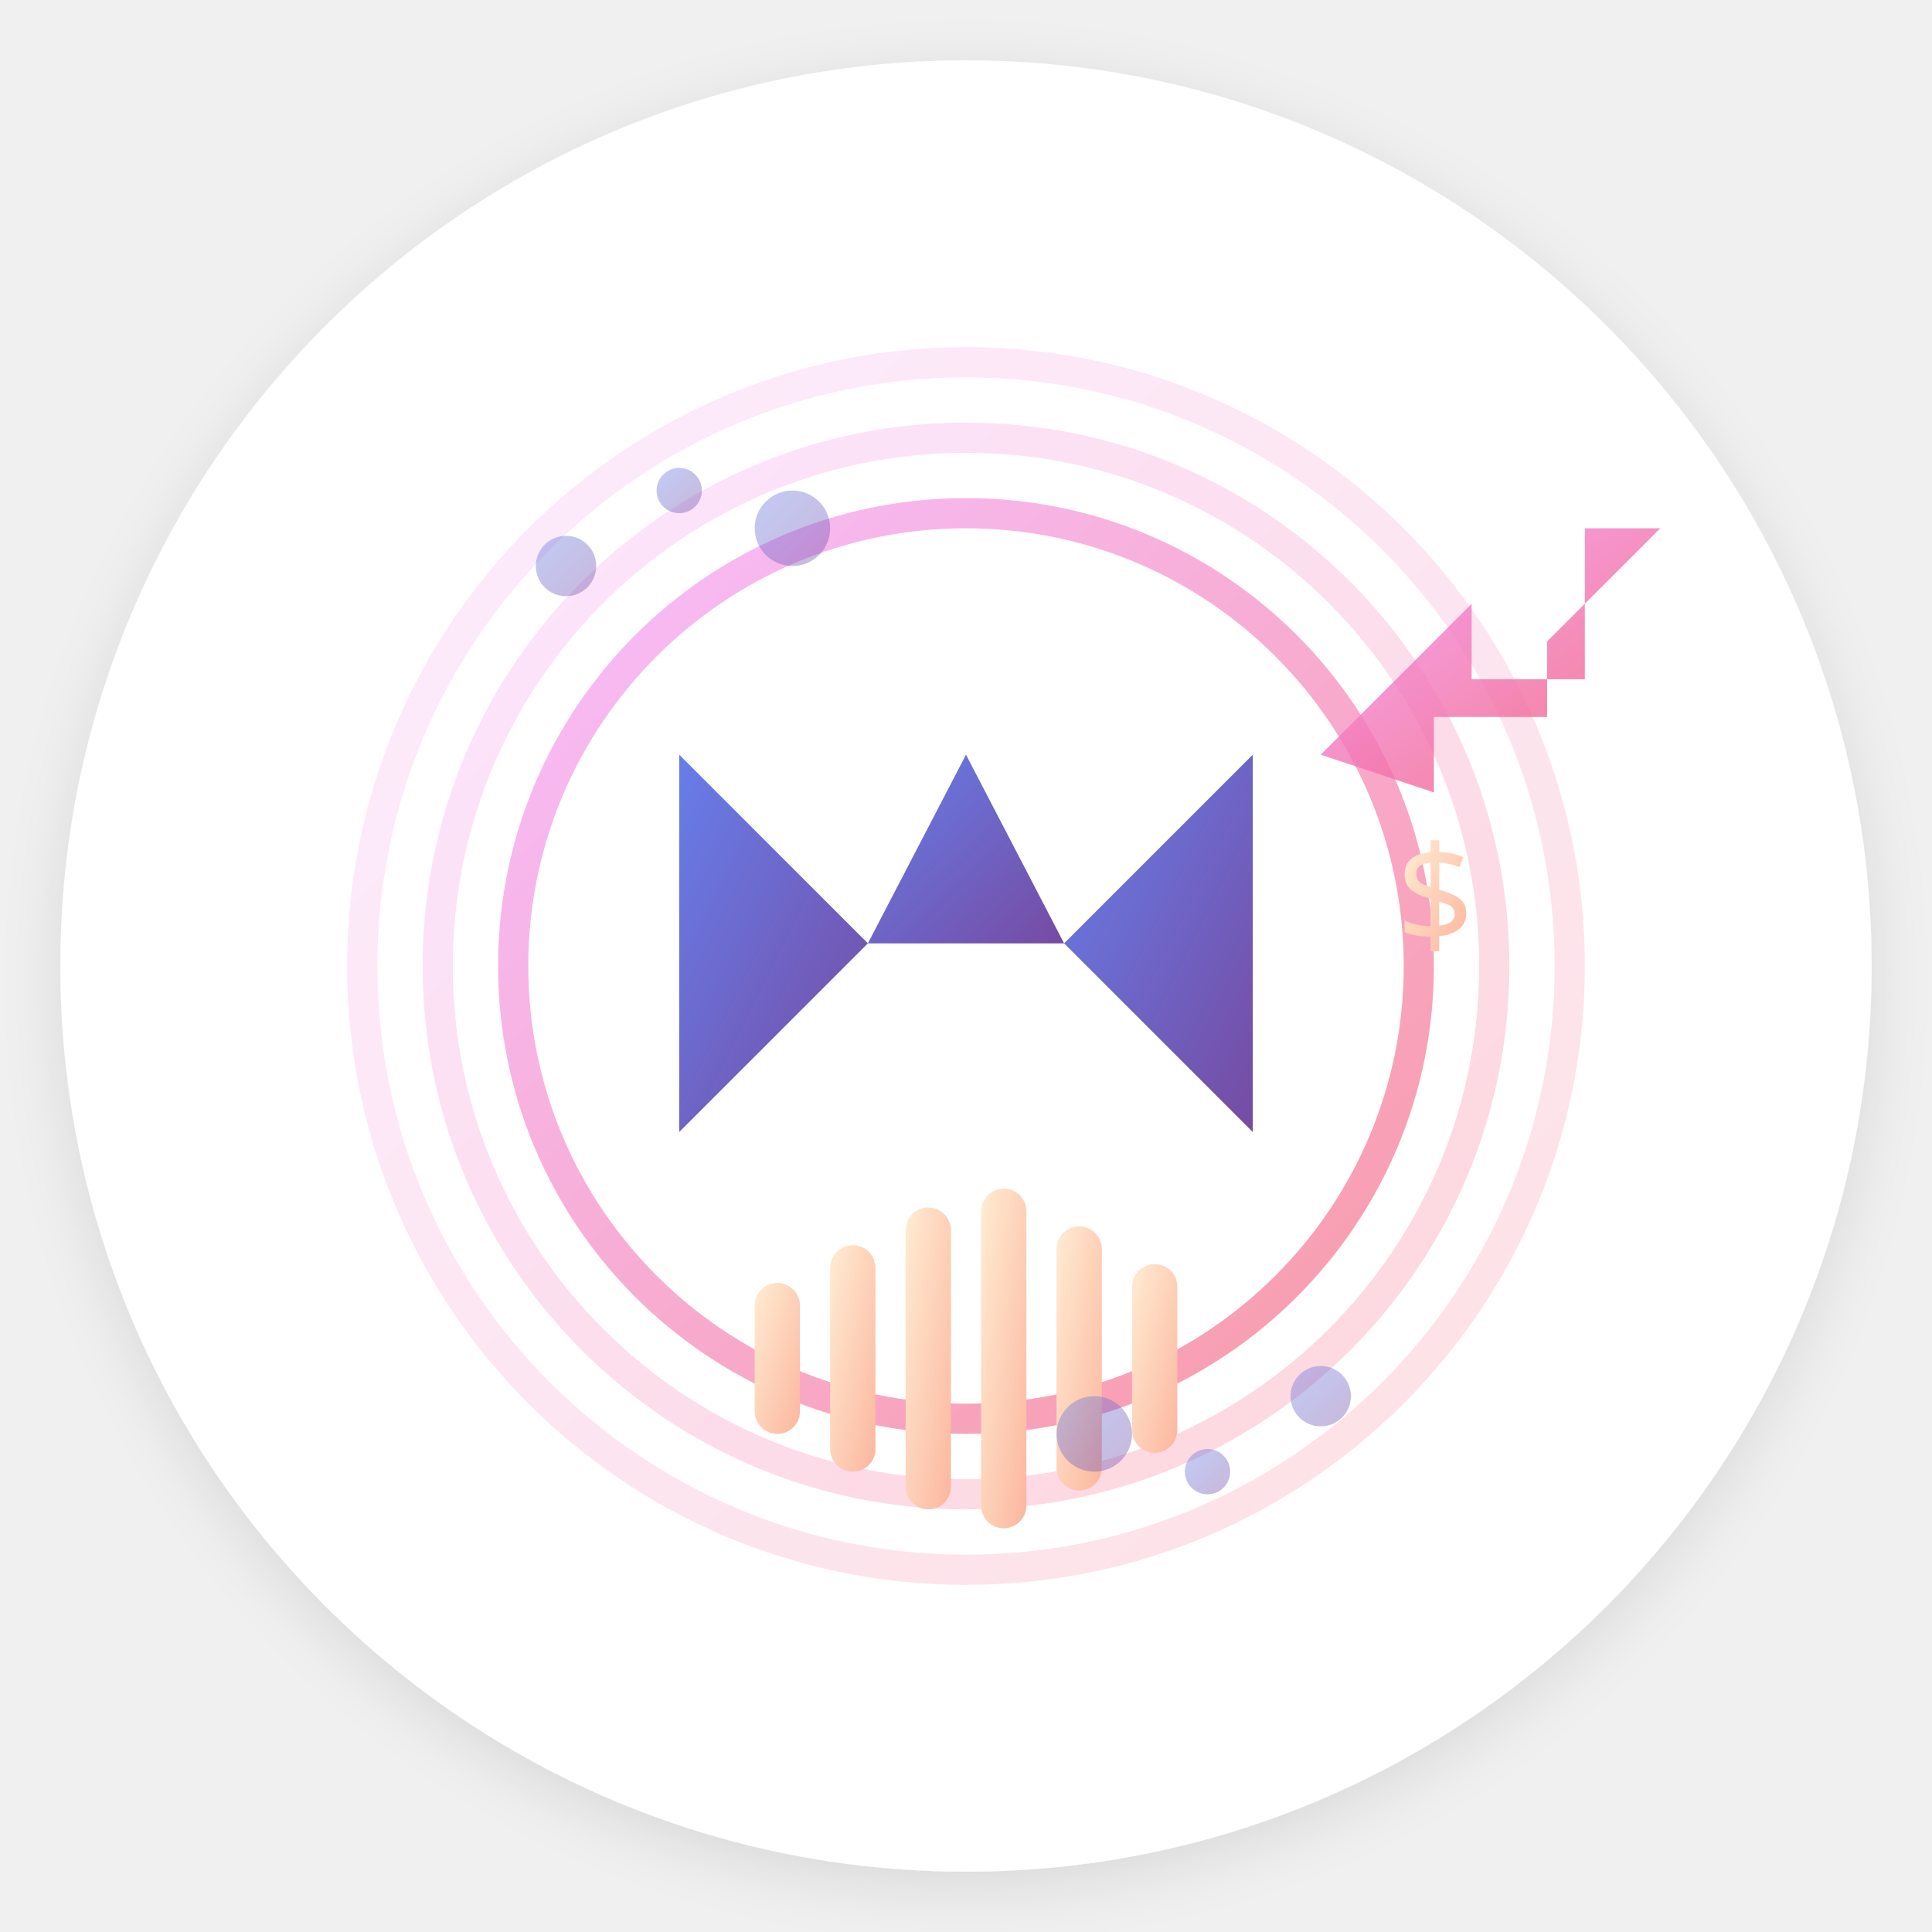
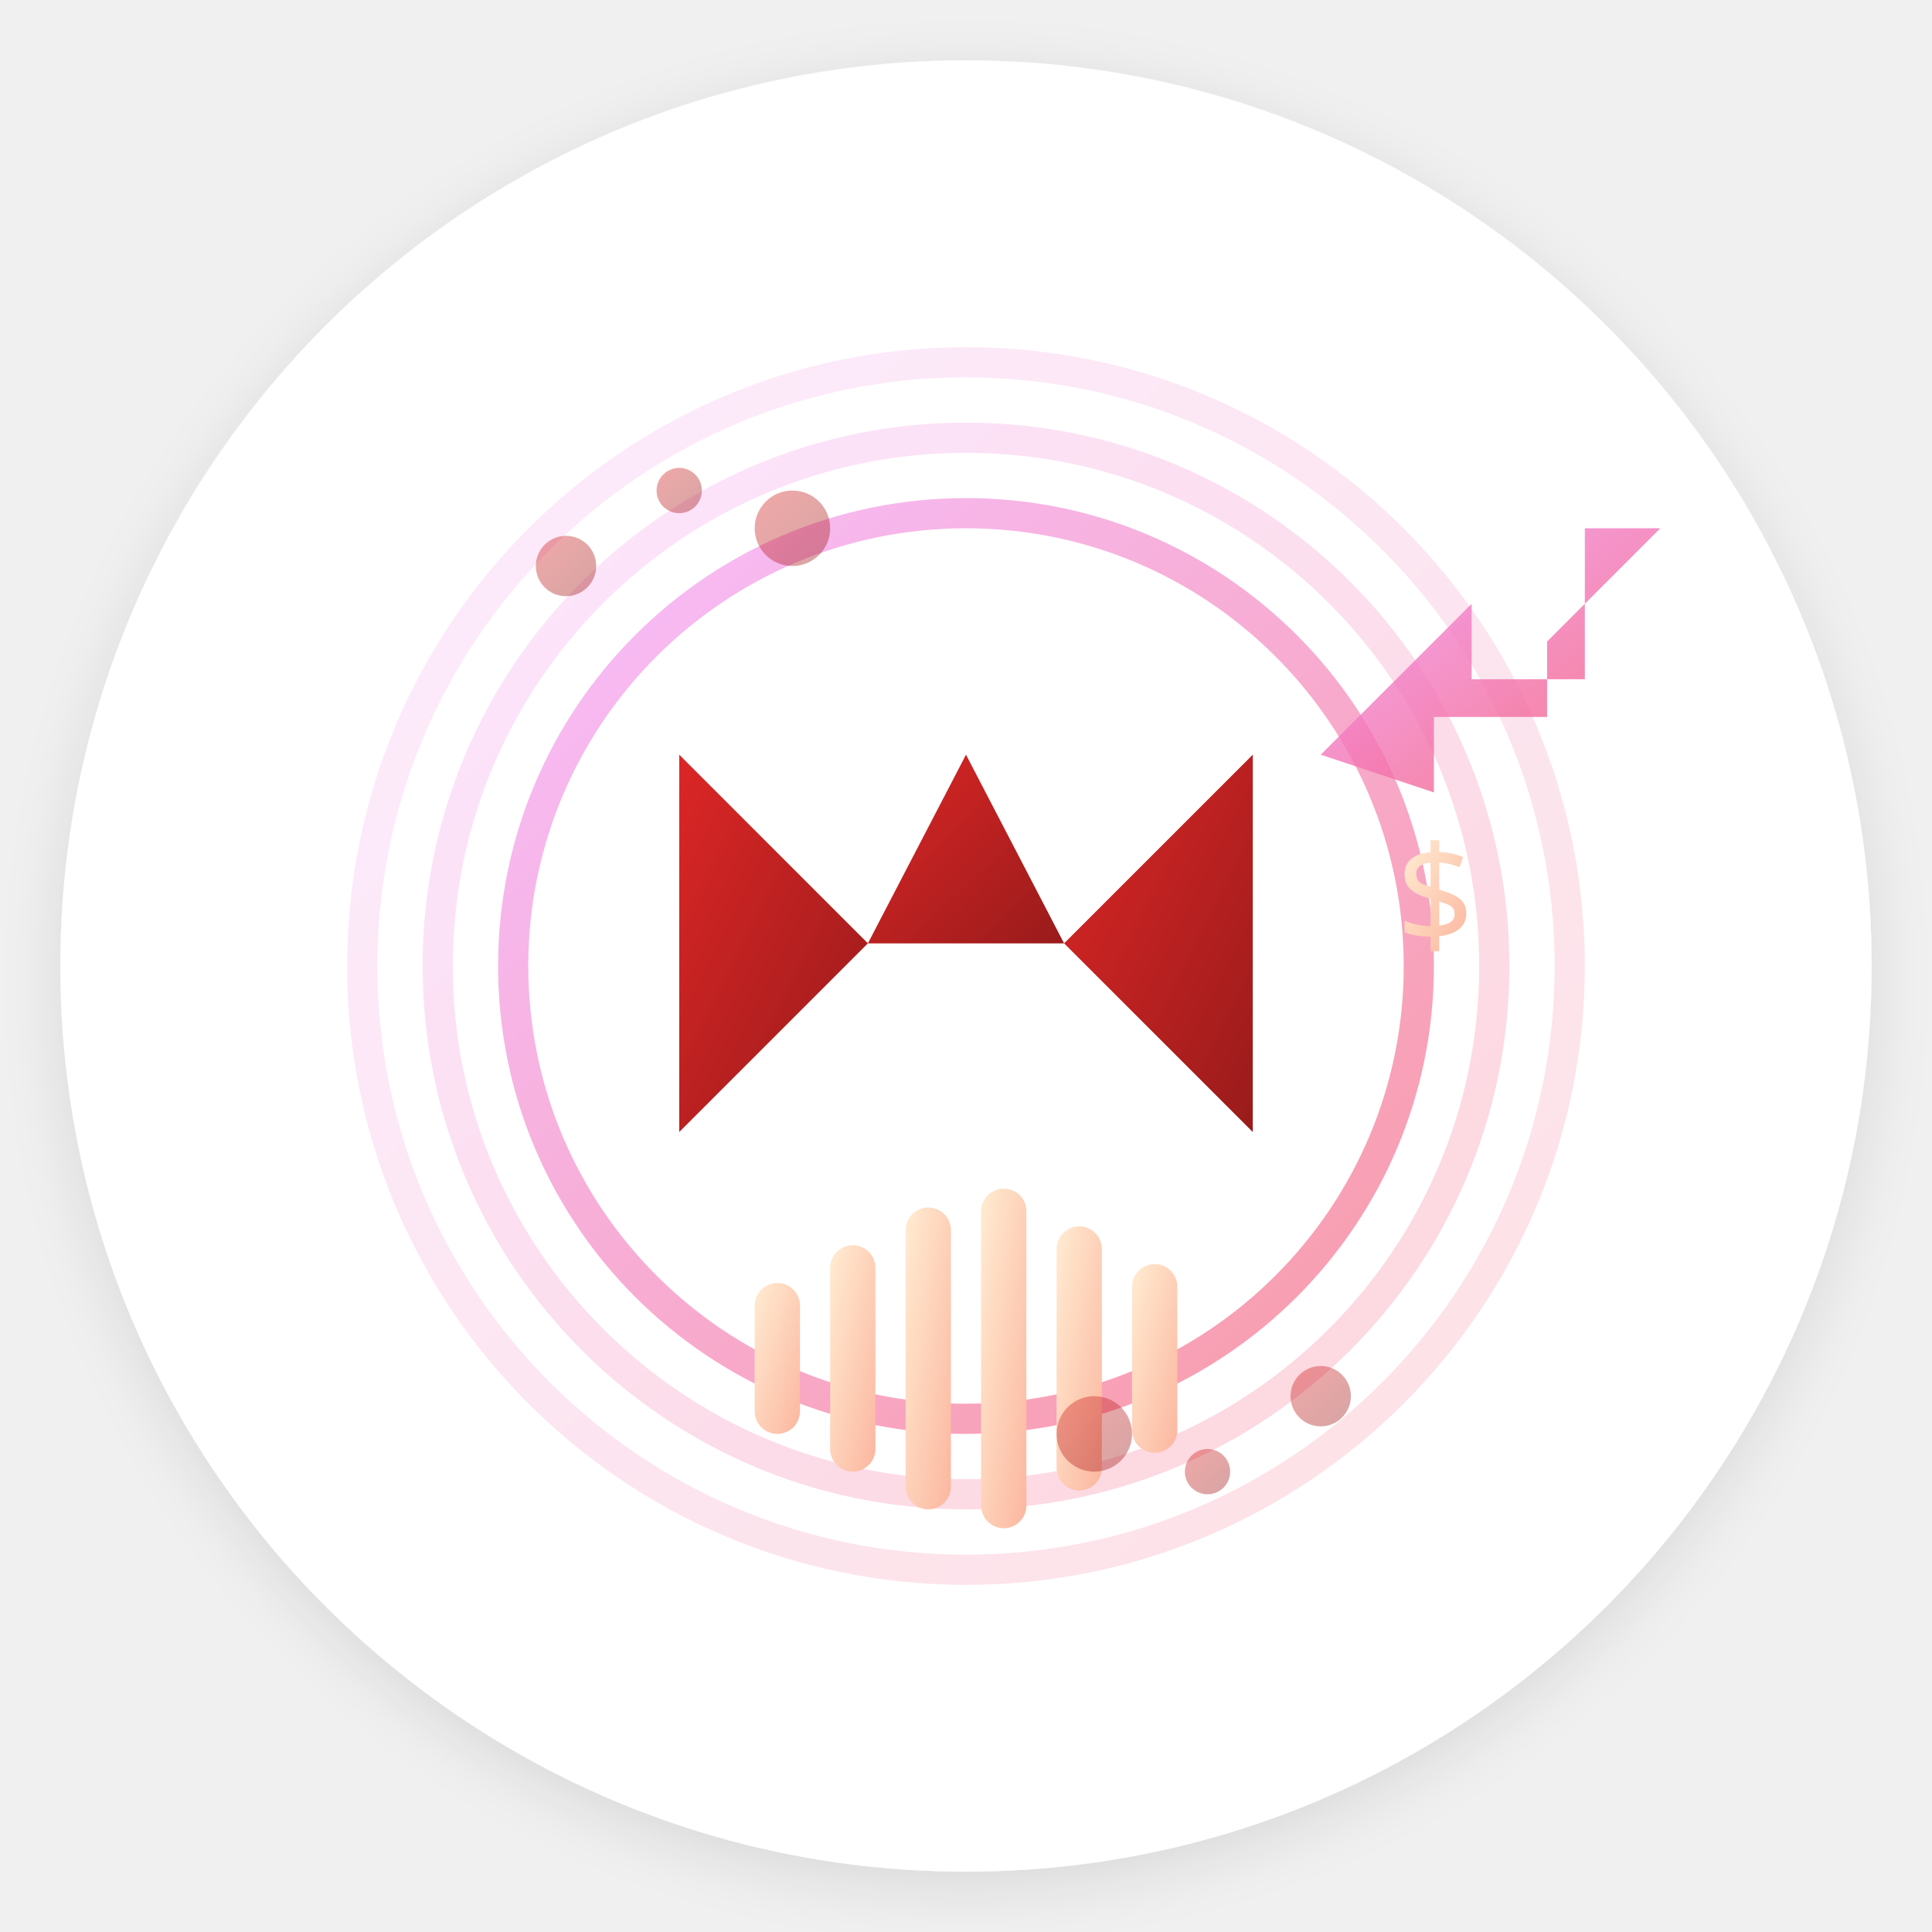
<svg xmlns="http://www.w3.org/2000/svg" width="512" height="512" viewBox="0 0 512 512">
  <defs>
    <linearGradient id="modern-main" x1="0%" y1="0%" x2="100%" y2="100%">
-       <stop offset="0%" style="stop-color:#667eea" />
-       <stop offset="100%" style="stop-color:#764ba2" />
+       <stop offset="0%" style="stop-color:#dc2626" />
+       <stop offset="100%" style="stop-color:#991b1b" />
    </linearGradient>
    <linearGradient id="modern-accent" x1="0%" y1="0%" x2="100%" y2="100%">
      <stop offset="0%" style="stop-color:#f093fb" />
      <stop offset="100%" style="stop-color:#f5576c" />
    </linearGradient>
    <linearGradient id="modern-gold" x1="0%" y1="0%" x2="100%" y2="100%">
      <stop offset="0%" style="stop-color:#ffecd2" />
      <stop offset="100%" style="stop-color:#fcb69f" />
    </linearGradient>
    <filter id="subtle-shadow">
      <feDropShadow dx="0" dy="4" stdDeviation="8" flood-color="#000000" flood-opacity="0.1" />
    </filter>
  </defs>
  <circle cx="256" cy="256" r="240" fill="#ffffff" filter="url(#subtle-shadow)" />
  <g fill="url(#modern-main)">
    <polygon points="180,300 180,200 230,250" />
    <polygon points="282,250 332,200 332,300" />
    <polygon points="230,250 282,250 256,200" />
  </g>
  <g fill="none" stroke="url(#modern-accent)" stroke-width="8" opacity="0.6">
    <circle cx="256" cy="256" r="120" />
    <circle cx="256" cy="256" r="140" opacity="0.4" />
    <circle cx="256" cy="256" r="160" opacity="0.3" />
  </g>
  <g fill="url(#modern-gold)">
    <rect x="200" y="340" width="12" height="40" rx="6" />
    <rect x="220" y="330" width="12" height="60" rx="6" />
    <rect x="240" y="320" width="12" height="80" rx="6" />
    <rect x="260" y="315" width="12" height="90" rx="6" />
    <rect x="280" y="325" width="12" height="70" rx="6" />
    <rect x="300" y="335" width="12" height="50" rx="6" />
  </g>
  <path d="M 350 200 L 390 160 L 390 180 L 420 180 L 420 140 L 440 140 L 410 170 L 410 190 L 380 190 L 380 210 Z" fill="url(#modern-accent)" opacity="0.8" />
  <text x="370" y="250" font-family="system-ui, sans-serif" font-size="36" font-weight="300" fill="url(#modern-gold)">$</text>
  <g fill="url(#modern-main)" opacity="0.4">
    <circle cx="150" cy="150" r="8" />
    <circle cx="180" cy="130" r="6" />
    <circle cx="210" cy="140" r="10" />
    <circle cx="350" cy="370" r="8" />
    <circle cx="320" cy="390" r="6" />
    <circle cx="290" cy="380" r="10" />
  </g>
</svg>
